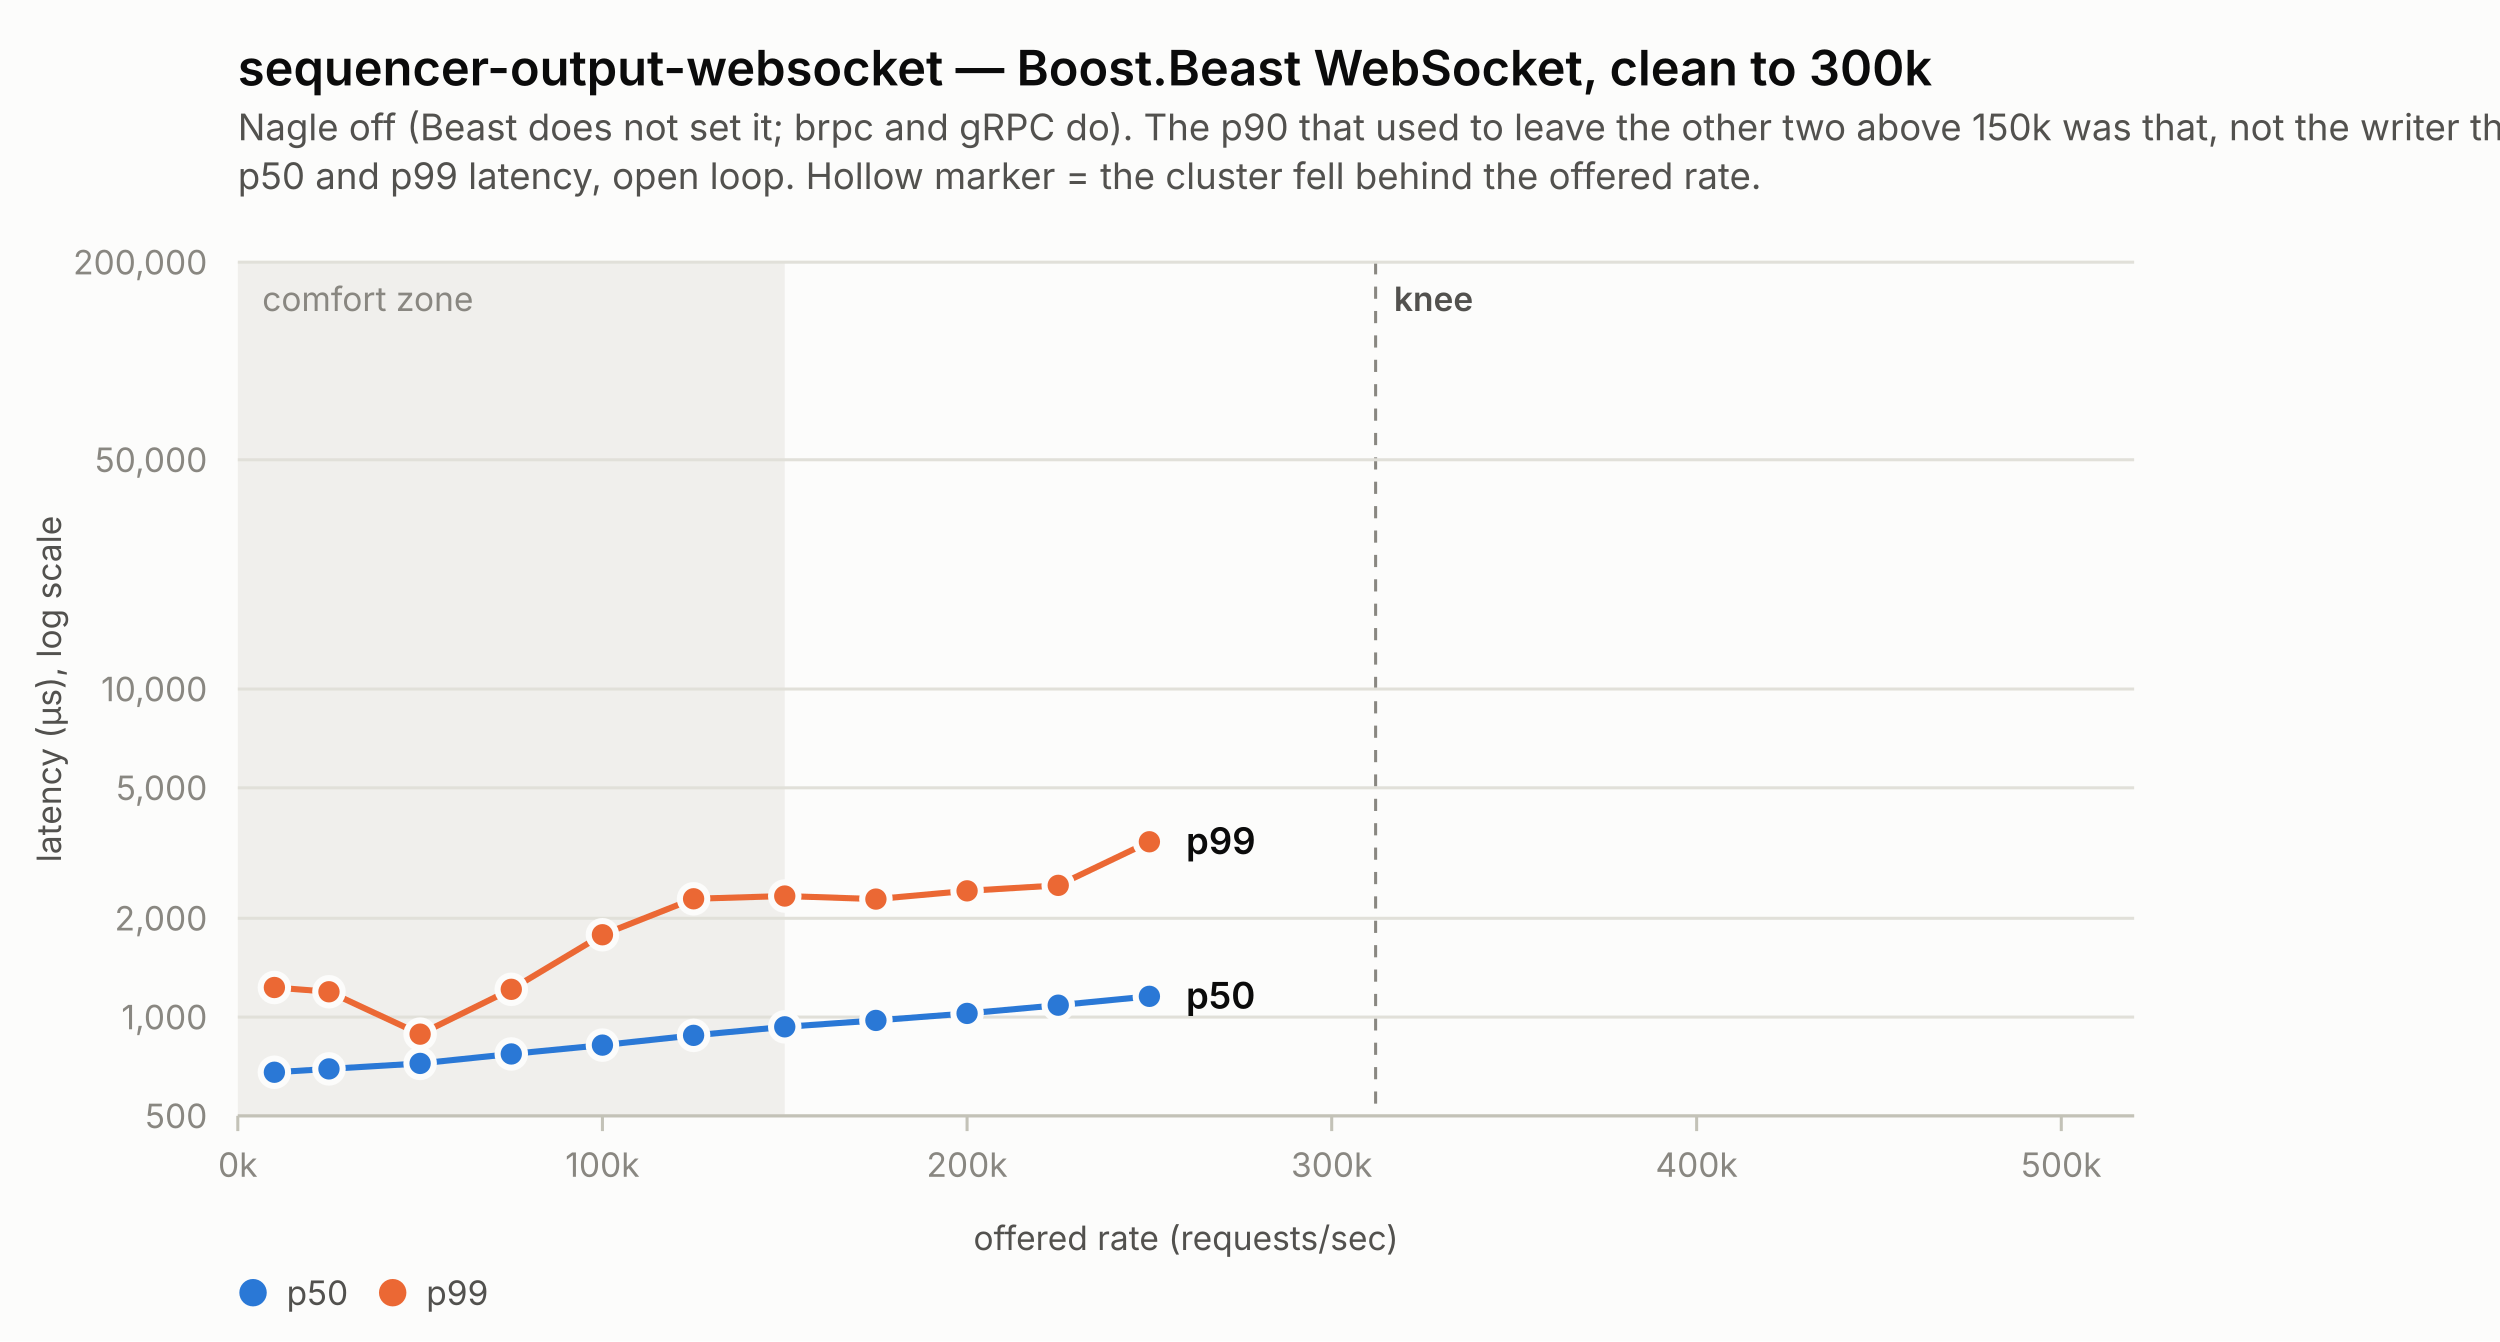
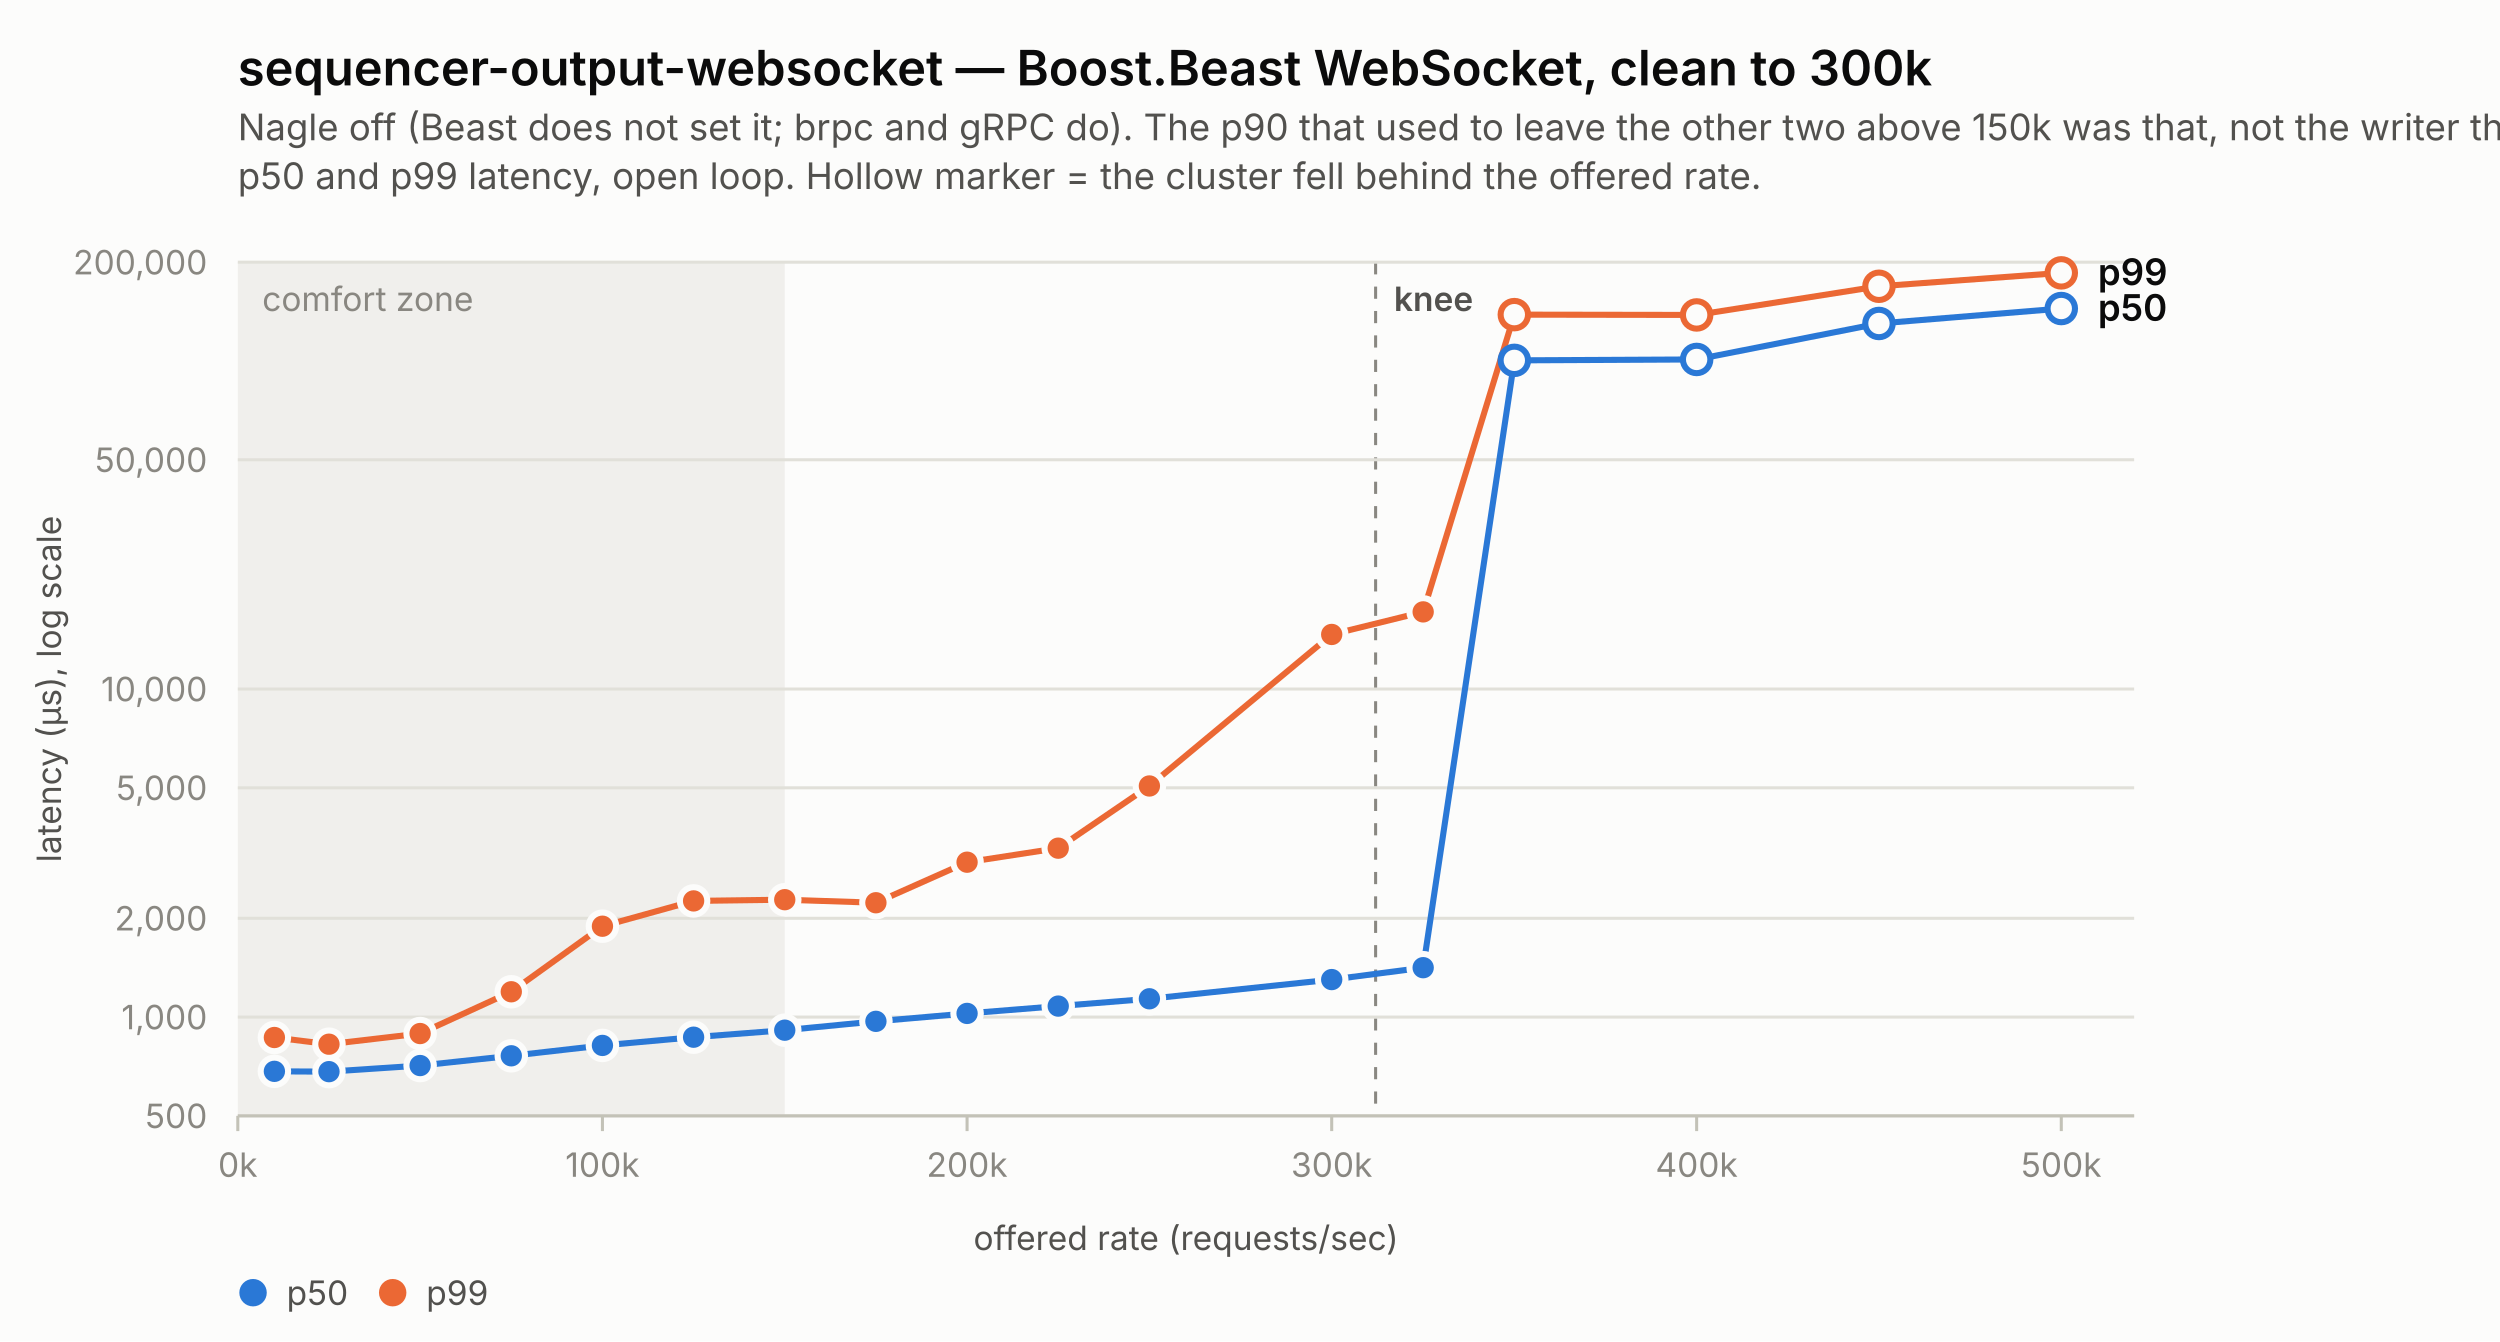
<svg xmlns="http://www.w3.org/2000/svg" width="820" height="440" viewBox="0 0 820 440" font-family="system-ui,-apple-system,&quot;Segoe UI&quot;,sans-serif" role="img" aria-label="sequencer-output-websocket — Boost.Beast WebSocket, clean to 300k">
  <rect width="820" height="440" fill="#fcfcfb" />
  <text x="78" y="28" font-size="16" font-weight="600" fill="#0b0b0b">sequencer-output-websocket — Boost.Beast WebSocket, clean to 300k</text>
  <text x="78" y="46" font-size="12" fill="#52514e">Nagle off (Beast does not set it; brpc and gRPC do). The p90 that used to leave the other two above 150k was that, not the writer thread.</text>
  <text x="78" y="62" font-size="12" fill="#52514e">p50 and p99 latency, open loop. Hollow marker = the cluster fell behind the offered rate.</text>
  <rect x="78" y="86" width="179.4" height="280" fill="#f0efec" />
  <text x="86" y="102" font-size="11" fill="#898781">comfort zone</text>
  <line x1="451.2" y1="86" x2="451.2" y2="366" stroke="#898781" stroke-width="1" stroke-dasharray="4 4" />
  <text x="457.2" y="102" font-size="11" font-weight="600" fill="#52514e">knee</text>
  <line x1="78" y1="366.0" x2="700" y2="366.0" stroke="#e1e0d9" stroke-width="1" />
  <text x="68" y="370.0" font-size="11" fill="#898781" text-anchor="end">500</text>
  <line x1="78" y1="333.6" x2="700" y2="333.6" stroke="#e1e0d9" stroke-width="1" />
  <text x="68" y="337.6" font-size="11" fill="#898781" text-anchor="end">1,000</text>
  <line x1="78" y1="301.2" x2="700" y2="301.2" stroke="#e1e0d9" stroke-width="1" />
  <text x="68" y="305.2" font-size="11" fill="#898781" text-anchor="end">2,000</text>
  <line x1="78" y1="258.4" x2="700" y2="258.4" stroke="#e1e0d9" stroke-width="1" />
  <text x="68" y="262.4" font-size="11" fill="#898781" text-anchor="end">5,000</text>
  <line x1="78" y1="226.0" x2="700" y2="226.0" stroke="#e1e0d9" stroke-width="1" />
  <text x="68" y="230.0" font-size="11" fill="#898781" text-anchor="end">10,000</text>
  <line x1="78" y1="150.8" x2="700" y2="150.8" stroke="#e1e0d9" stroke-width="1" />
  <text x="68" y="154.8" font-size="11" fill="#898781" text-anchor="end">50,000</text>
  <line x1="78" y1="86.0" x2="700" y2="86.0" stroke="#e1e0d9" stroke-width="1" />
  <text x="68" y="90.0" font-size="11" fill="#898781" text-anchor="end">200,000</text>
  <text x="20" y="226" font-size="11" fill="#52514e" text-anchor="middle" transform="rotate(-90 20 226)">latency (µs), log scale</text>
  <line x1="78" y1="366" x2="700" y2="366" stroke="#c3c2b7" stroke-width="1" />
  <line x1="78.0" y1="366" x2="78.0" y2="371" stroke="#c3c2b7" stroke-width="1" />
  <text x="78.0" y="386" font-size="11" fill="#898781" text-anchor="middle">0k</text>
  <line x1="197.6" y1="366" x2="197.6" y2="371" stroke="#c3c2b7" stroke-width="1" />
  <text x="197.6" y="386" font-size="11" fill="#898781" text-anchor="middle">100k</text>
  <line x1="317.2" y1="366" x2="317.2" y2="371" stroke="#c3c2b7" stroke-width="1" />
  <text x="317.2" y="386" font-size="11" fill="#898781" text-anchor="middle">200k</text>
  <line x1="436.8" y1="366" x2="436.8" y2="371" stroke="#c3c2b7" stroke-width="1" />
  <text x="436.8" y="386" font-size="11" fill="#898781" text-anchor="middle">300k</text>
  <line x1="556.5" y1="366" x2="556.5" y2="371" stroke="#c3c2b7" stroke-width="1" />
  <text x="556.5" y="386" font-size="11" fill="#898781" text-anchor="middle">400k</text>
  <line x1="676.1" y1="366" x2="676.1" y2="371" stroke="#c3c2b7" stroke-width="1" />
  <text x="676.1" y="386" font-size="11" fill="#898781" text-anchor="middle">500k</text>
  <text x="389" y="410" font-size="11" fill="#52514e" text-anchor="middle">offered rate (requests/sec)</text>
  <defs>
    <clipPath id="plot">
      <rect x="72" y="80" width="634" height="292" />
    </clipPath>
  </defs>
  <g clip-path="url(#plot)">
-     <path d="M90.0,323.9 L107.9,325.3 L137.8,339.2 L167.7,324.5 L197.6,306.6 L227.5,294.8 L257.4,293.9 L287.3,294.9 L317.2,292.2 L347.1,290.4 L377.0,276.1" fill="none" stroke="#eb6834" stroke-width="2" stroke-linejoin="round" stroke-linecap="round" />
-     <circle cx="90.0" cy="323.9" r="4.5" fill="#eb6834" stroke="#fcfcfb" stroke-width="2" />
-     <circle cx="107.9" cy="325.3" r="4.5" fill="#eb6834" stroke="#fcfcfb" stroke-width="2" />
-     <circle cx="137.8" cy="339.2" r="4.5" fill="#eb6834" stroke="#fcfcfb" stroke-width="2" />
-     <circle cx="167.7" cy="324.5" r="4.5" fill="#eb6834" stroke="#fcfcfb" stroke-width="2" />
-     <circle cx="197.6" cy="306.6" r="4.5" fill="#eb6834" stroke="#fcfcfb" stroke-width="2" />
-     <circle cx="227.5" cy="294.8" r="4.5" fill="#eb6834" stroke="#fcfcfb" stroke-width="2" />
-     <circle cx="257.4" cy="293.9" r="4.5" fill="#eb6834" stroke="#fcfcfb" stroke-width="2" />
-     <circle cx="287.3" cy="294.9" r="4.5" fill="#eb6834" stroke="#fcfcfb" stroke-width="2" />
-     <circle cx="317.2" cy="292.2" r="4.5" fill="#eb6834" stroke="#fcfcfb" stroke-width="2" />
-     <circle cx="347.1" cy="290.4" r="4.5" fill="#eb6834" stroke="#fcfcfb" stroke-width="2" />
-     <circle cx="377.0" cy="276.1" r="4.5" fill="#eb6834" stroke="#fcfcfb" stroke-width="2" />
-     <path d="M90.0,351.7 L107.9,350.6 L137.8,348.8 L167.7,345.7 L197.6,342.8 L227.5,339.6 L257.4,336.8 L287.3,334.7 L317.2,332.4 L347.1,329.7 L377.0,326.8" fill="none" stroke="#2a78d6" stroke-width="2" stroke-linejoin="round" stroke-linecap="round" />
-     <circle cx="90.0" cy="351.7" r="4.5" fill="#2a78d6" stroke="#fcfcfb" stroke-width="2" />
-     <circle cx="107.9" cy="350.6" r="4.5" fill="#2a78d6" stroke="#fcfcfb" stroke-width="2" />
-     <circle cx="137.8" cy="348.8" r="4.5" fill="#2a78d6" stroke="#fcfcfb" stroke-width="2" />
-     <circle cx="167.7" cy="345.7" r="4.5" fill="#2a78d6" stroke="#fcfcfb" stroke-width="2" />
-     <circle cx="197.6" cy="342.8" r="4.5" fill="#2a78d6" stroke="#fcfcfb" stroke-width="2" />
-     <circle cx="227.5" cy="339.6" r="4.5" fill="#2a78d6" stroke="#fcfcfb" stroke-width="2" />
-     <circle cx="257.4" cy="336.8" r="4.5" fill="#2a78d6" stroke="#fcfcfb" stroke-width="2" />
-     <circle cx="287.3" cy="334.7" r="4.5" fill="#2a78d6" stroke="#fcfcfb" stroke-width="2" />
+     <path d="M90.0,340.3 L107.9,342.5 L137.8,339.0 L167.7,325.3 L197.6,303.8 L227.5,295.5 L257.4,295.1 L287.3,296.1 L317.2,282.8 L347.1,278.2 L377.0,257.8 L436.8,208.1 L466.8,200.7 L496.7,103.2 L556.5,103.3 L616.3,93.9 L676.1,89.5" fill="none" stroke="#eb6834" stroke-width="2" stroke-linejoin="round" stroke-linecap="round" />
+     <circle cx="90.0" cy="340.3" r="4.5" fill="#eb6834" stroke="#fcfcfb" stroke-width="2" />
+     <circle cx="107.9" cy="342.5" r="4.5" fill="#eb6834" stroke="#fcfcfb" stroke-width="2" />
+     <circle cx="137.8" cy="339.0" r="4.5" fill="#eb6834" stroke="#fcfcfb" stroke-width="2" />
+     <circle cx="167.7" cy="325.3" r="4.5" fill="#eb6834" stroke="#fcfcfb" stroke-width="2" />
+     <circle cx="197.6" cy="303.8" r="4.5" fill="#eb6834" stroke="#fcfcfb" stroke-width="2" />
+     <circle cx="227.5" cy="295.5" r="4.5" fill="#eb6834" stroke="#fcfcfb" stroke-width="2" />
+     <circle cx="257.4" cy="295.1" r="4.5" fill="#eb6834" stroke="#fcfcfb" stroke-width="2" />
+     <circle cx="287.3" cy="296.1" r="4.5" fill="#eb6834" stroke="#fcfcfb" stroke-width="2" />
+     <circle cx="317.2" cy="282.8" r="4.5" fill="#eb6834" stroke="#fcfcfb" stroke-width="2" />
+     <circle cx="347.1" cy="278.2" r="4.5" fill="#eb6834" stroke="#fcfcfb" stroke-width="2" />
+     <circle cx="377.0" cy="257.8" r="4.5" fill="#eb6834" stroke="#fcfcfb" stroke-width="2" />
+     <circle cx="436.8" cy="208.1" r="4.5" fill="#eb6834" stroke="#fcfcfb" stroke-width="2" />
+     <circle cx="466.8" cy="200.7" r="4.5" fill="#eb6834" stroke="#fcfcfb" stroke-width="2" />
+     <circle cx="496.7" cy="103.2" r="4.5" fill="#fcfcfb" stroke="#eb6834" stroke-width="2" />
+     <circle cx="556.5" cy="103.3" r="4.5" fill="#fcfcfb" stroke="#eb6834" stroke-width="2" />
+     <circle cx="616.3" cy="93.9" r="4.5" fill="#fcfcfb" stroke="#eb6834" stroke-width="2" />
+     <circle cx="676.1" cy="89.5" r="4.5" fill="#fcfcfb" stroke="#eb6834" stroke-width="2" />
+     <path d="M90.0,351.4 L107.9,351.5 L137.8,349.5 L167.7,346.3 L197.6,342.9 L227.5,340.2 L257.4,337.9 L287.3,335.0 L317.2,332.4 L347.1,330.0 L377.0,327.6 L436.8,321.3 L466.8,317.4 L496.7,118.2 L556.5,117.9 L616.3,106.1 L676.1,101.2" fill="none" stroke="#2a78d6" stroke-width="2" stroke-linejoin="round" stroke-linecap="round" />
+     <circle cx="90.0" cy="351.4" r="4.5" fill="#2a78d6" stroke="#fcfcfb" stroke-width="2" />
+     <circle cx="107.9" cy="351.5" r="4.5" fill="#2a78d6" stroke="#fcfcfb" stroke-width="2" />
+     <circle cx="137.8" cy="349.5" r="4.5" fill="#2a78d6" stroke="#fcfcfb" stroke-width="2" />
+     <circle cx="167.7" cy="346.3" r="4.5" fill="#2a78d6" stroke="#fcfcfb" stroke-width="2" />
+     <circle cx="197.6" cy="342.9" r="4.5" fill="#2a78d6" stroke="#fcfcfb" stroke-width="2" />
+     <circle cx="227.5" cy="340.2" r="4.5" fill="#2a78d6" stroke="#fcfcfb" stroke-width="2" />
+     <circle cx="257.4" cy="337.9" r="4.5" fill="#2a78d6" stroke="#fcfcfb" stroke-width="2" />
+     <circle cx="287.3" cy="335.0" r="4.5" fill="#2a78d6" stroke="#fcfcfb" stroke-width="2" />
    <circle cx="317.2" cy="332.4" r="4.5" fill="#2a78d6" stroke="#fcfcfb" stroke-width="2" />
-     <circle cx="347.1" cy="329.7" r="4.5" fill="#2a78d6" stroke="#fcfcfb" stroke-width="2" />
-     <circle cx="377.0" cy="326.8" r="4.5" fill="#2a78d6" stroke="#fcfcfb" stroke-width="2" />
+     <circle cx="347.1" cy="330.0" r="4.5" fill="#2a78d6" stroke="#fcfcfb" stroke-width="2" />
+     <circle cx="377.0" cy="327.6" r="4.5" fill="#2a78d6" stroke="#fcfcfb" stroke-width="2" />
+     <circle cx="436.8" cy="321.3" r="4.5" fill="#2a78d6" stroke="#fcfcfb" stroke-width="2" />
+     <circle cx="466.8" cy="317.4" r="4.5" fill="#2a78d6" stroke="#fcfcfb" stroke-width="2" />
+     <circle cx="496.7" cy="118.2" r="4.5" fill="#fcfcfb" stroke="#2a78d6" stroke-width="2" />
+     <circle cx="556.5" cy="117.9" r="4.5" fill="#fcfcfb" stroke="#2a78d6" stroke-width="2" />
+     <circle cx="616.3" cy="106.1" r="4.5" fill="#fcfcfb" stroke="#2a78d6" stroke-width="2" />
+     <circle cx="676.1" cy="101.2" r="4.5" fill="#fcfcfb" stroke="#2a78d6" stroke-width="2" />
  </g>
-   <text x="389.0" y="280.1" font-size="12" font-weight="600" fill="#0b0b0b">p99</text>
-   <text x="389.0" y="330.8" font-size="12" font-weight="600" fill="#0b0b0b">p50</text>
+   <text x="688.1" y="93.5" font-size="12" font-weight="600" fill="#0b0b0b">p99</text>
+   <text x="688.1" y="105.2" font-size="12" font-weight="600" fill="#0b0b0b">p50</text>
  <circle cx="83" cy="424" r="4.5" fill="#2a78d6" />
  <text x="94" y="428" font-size="11" fill="#52514e">p50</text>
  <circle cx="128.8" cy="424" r="4.5" fill="#eb6834" />
  <text x="139.8" y="428" font-size="11" fill="#52514e">p99</text>
</svg>
